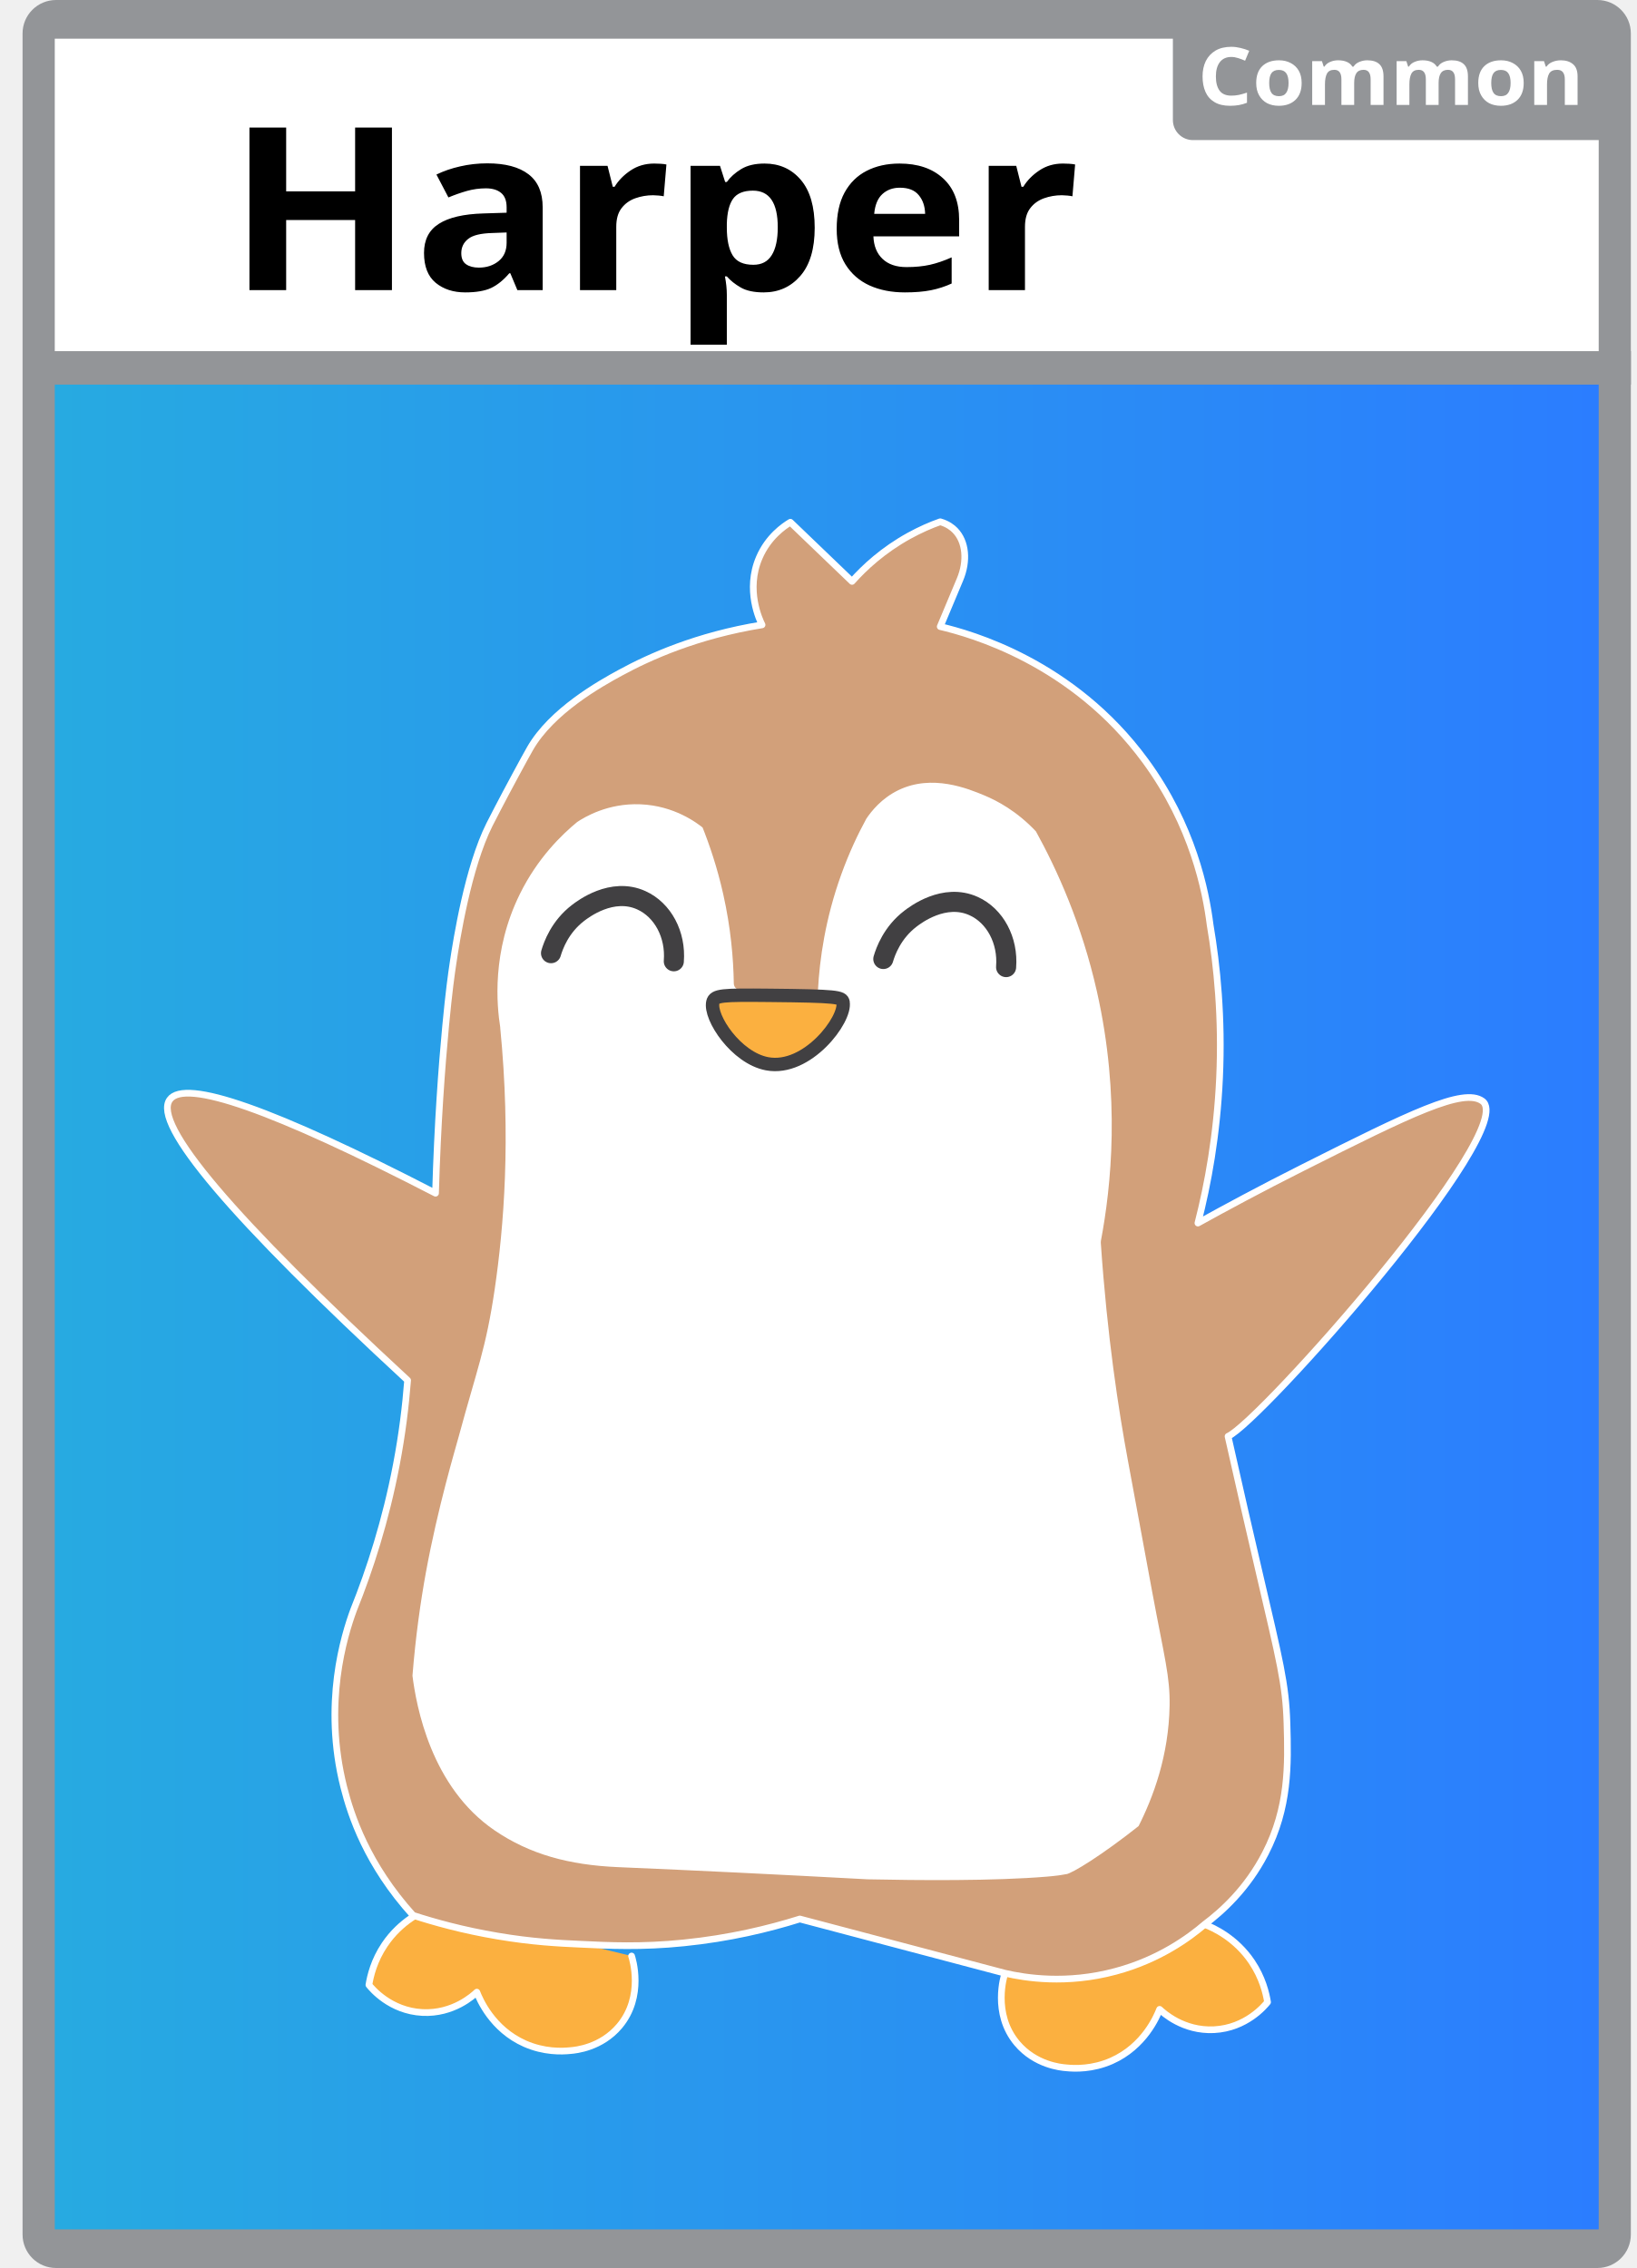
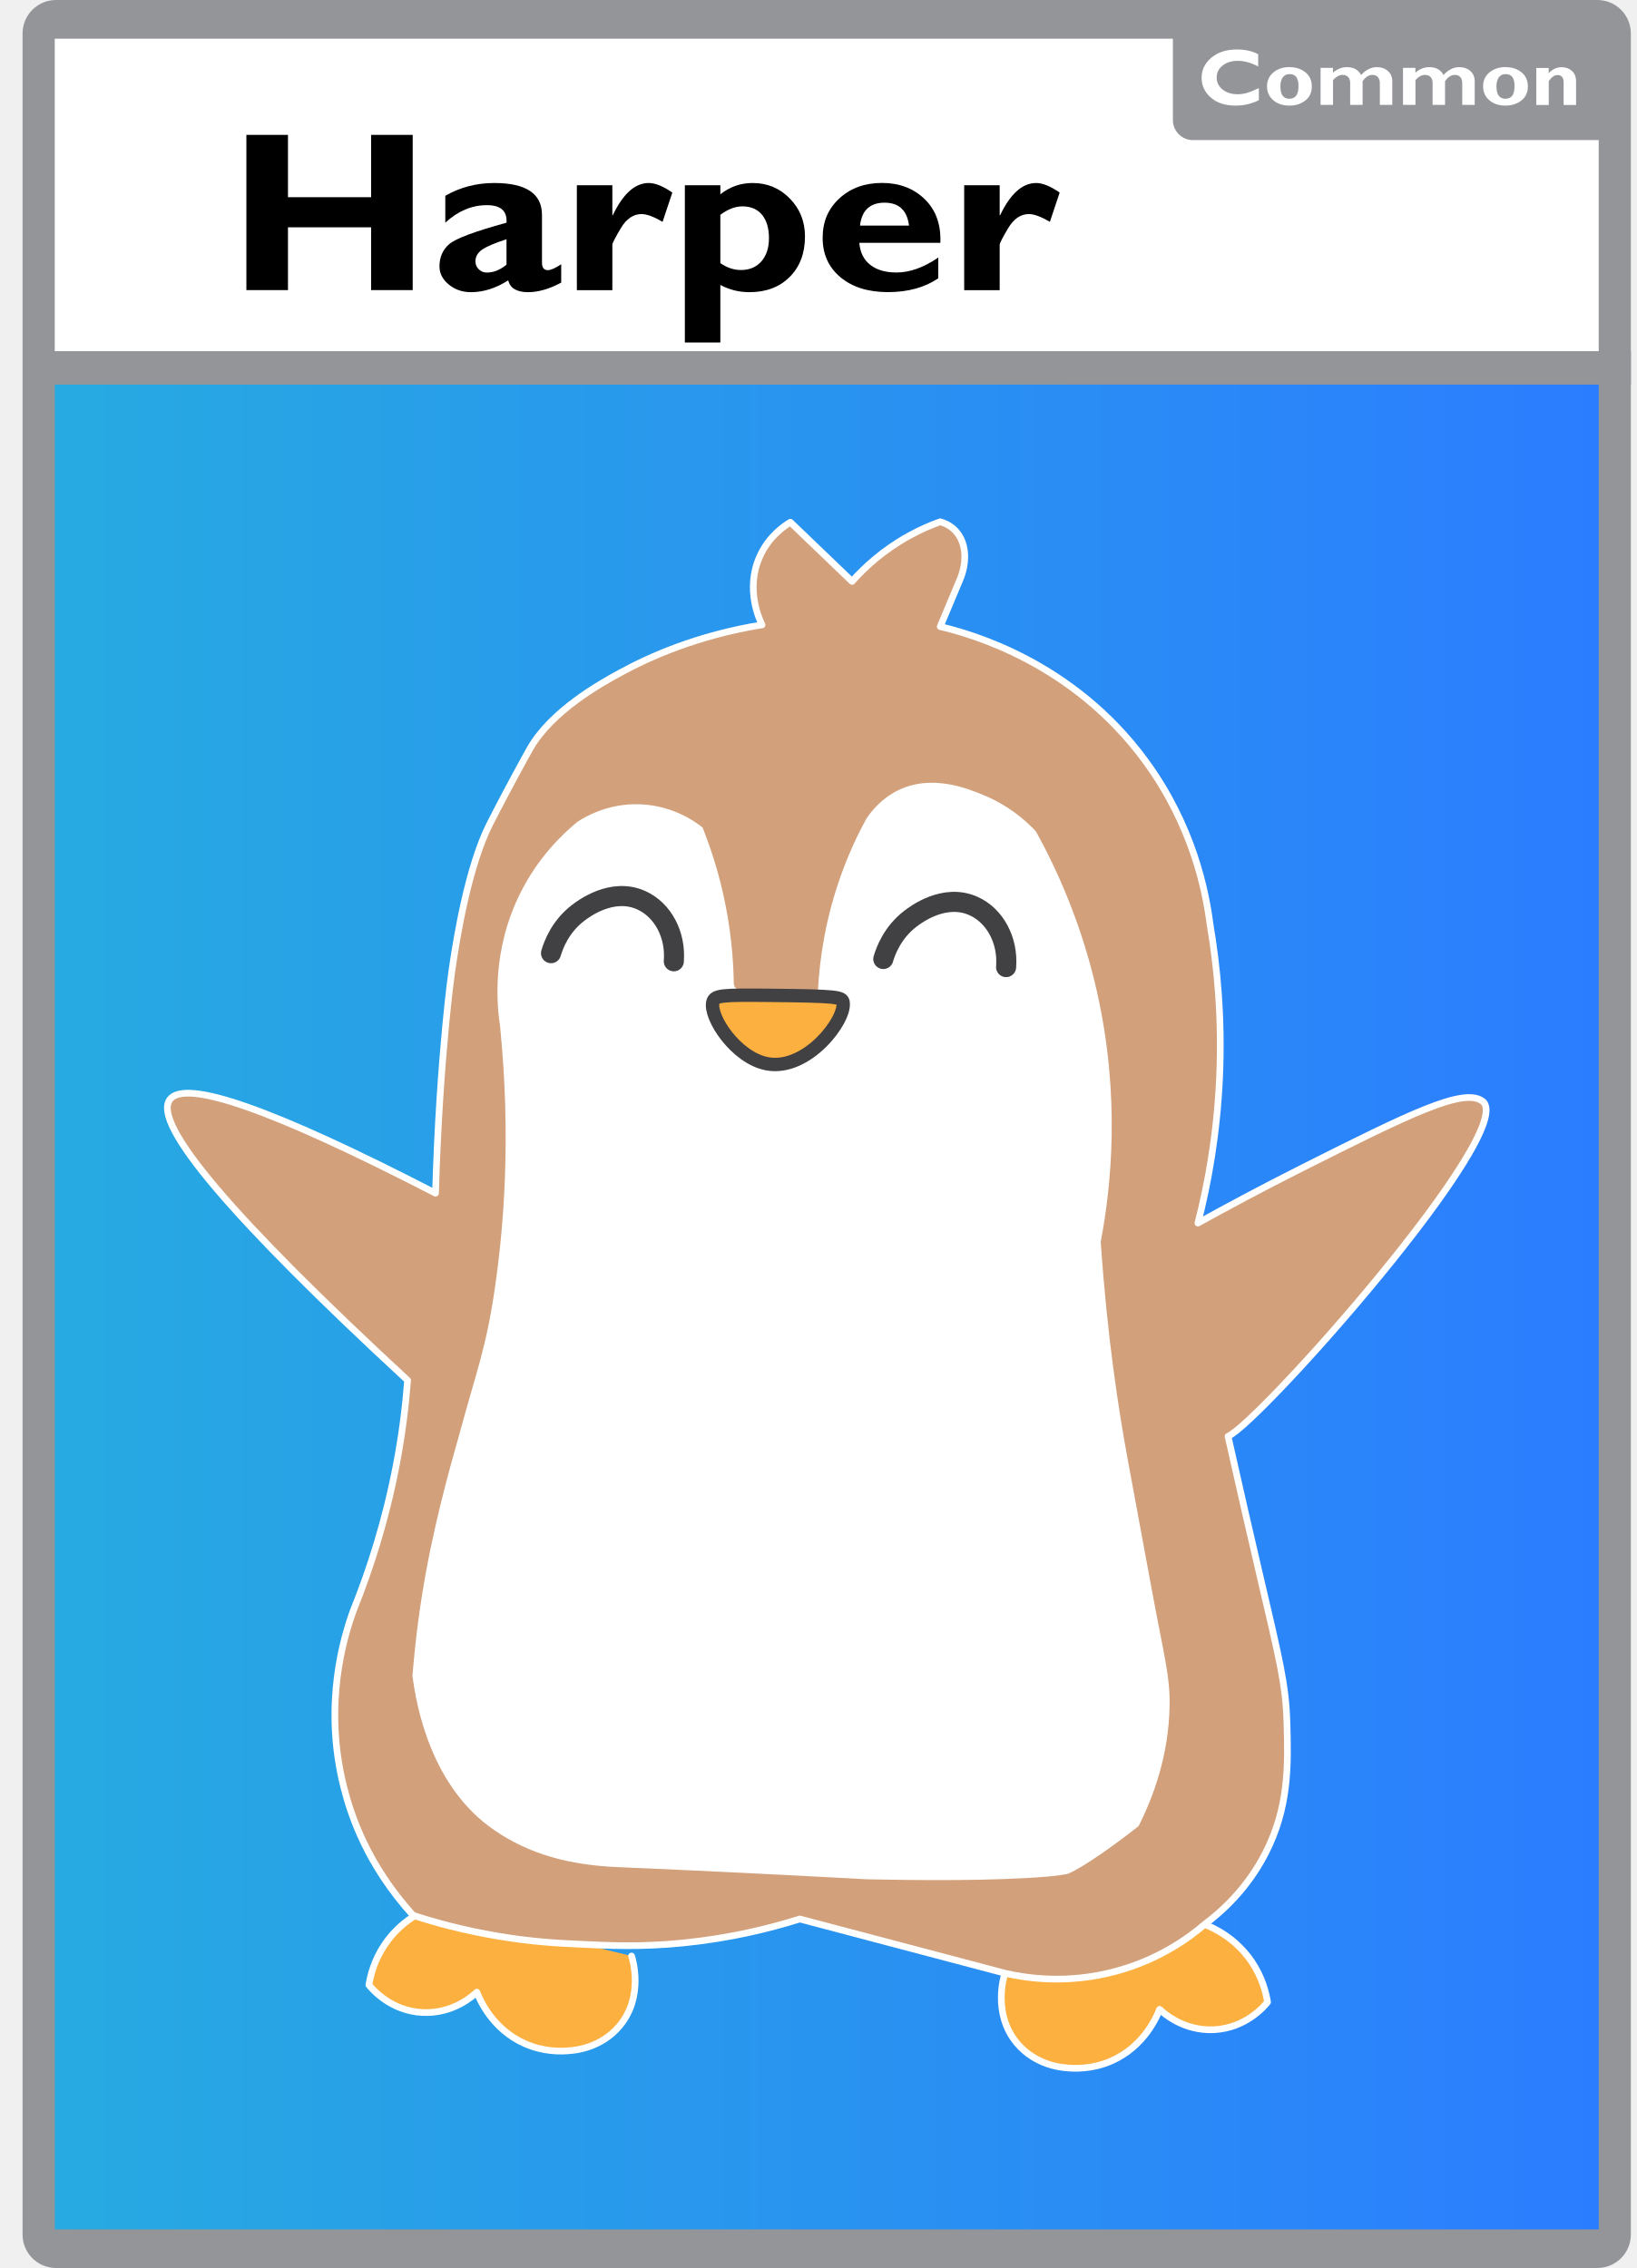
<svg xmlns="http://www.w3.org/2000/svg" id="Outline" width="244.38" height="338.83" viewBox="0 0 244.38 338.83">
  <defs>
    <style>
-       .cls-1 {
-         font-size: 34px;
-       }
- 
      .cls-1, .cls-2 {
-         font-family: GillSansMT-Bold, 'Gill Sans MT';
-         font-weight: 700;
-       }
- 
-       .cls-3, .cls-4, .cls-2 {
        fill: #fff;
      }

-       .cls-5, .cls-4, .cls-6, .cls-7, .cls-8 {
+       .cls-3, .cls-2, .cls-4, .cls-5, .cls-6 {
        stroke-linecap: round;
        stroke-linejoin: round;
      }

-       .cls-5, .cls-6 {
+       .cls-3, .cls-4 {
        stroke: #fff;
      }

-       .cls-5, .cls-8 {
+       .cls-3, .cls-6 {
        fill: #fbb040;
      }

-       .cls-4 {
+       .cls-2 {
        stroke: #d2a07a;
      }

-       .cls-4, .cls-8 {
+       .cls-2, .cls-6 {
        stroke-width: 2px;
      }

-       .cls-6 {
+       .cls-4 {
        fill: #d2a07a;
      }

-       .cls-9 {
+       .cls-7 {
        stroke: #939598;
        stroke-miterlimit: 10;
        stroke-width: 5px;
      }

-       .cls-9, .cls-7 {
+       .cls-7, .cls-5 {
        fill: none;
      }

-       .cls-2 {
-         font-size: 12px;
-       }
- 
-       .cls-10 {
+       .cls-8 {
        fill: #939598;
      }

-       .cls-7 {
+       .cls-5 {
        stroke-width: 3px;
      }

-       .cls-7, .cls-8 {
+       .cls-5, .cls-6 {
        stroke: #414042;
      }

-       .cls-11 {
+       .cls-9 {
        fill: url(#linear-gradient);
      }
    </style>
    <linearGradient id="linear-gradient" x1="8.18" y1="194.01" x2="238.78" y2="194.01" gradientUnits="userSpaceOnUse">
      <stop offset="0" stop-color="#27aae1" />
      <stop offset="1" stop-color="#2b7dff" />
    </linearGradient>
  </defs>
-   <rect class="cls-10" x="3.37" width="240.21" height="338.83" rx="5" ry="5" />
-   <rect class="cls-11" x="8.18" y="54.96" width="230.6" height="278.1" />
-   <path class="cls-5" d="M94.33,292.22c.11.31,1.93,6.01-1.81,10.46-2.73,3.25-6.55,3.61-7.32,3.67-1.34.14-3.94.22-6.79-1.03-4.91-2.17-6.79-6.67-7.19-7.7-.51.48-3.52,3.27-8.13,3.04-4.81-.25-7.57-3.59-7.99-4.12.22-1.37.77-3.66,2.35-6.01,2.41-3.58,5.71-5.08,7.05-5.6" />
-   <path class="cls-5" d="M150.09,294.79c-.11.31-1.93,6.01,1.81,10.46,2.73,3.25,6.55,3.61,7.32,3.67,1.34.14,3.94.22,6.79-1.03,4.91-2.17,6.79-6.67,7.19-7.7.51.48,3.52,3.27,8.13,3.04,4.81-.25,7.57-3.59,7.99-4.12-.22-1.37-.77-3.66-2.35-6.01-2.41-3.58-5.71-5.08-7.05-5.6" />
-   <path class="cls-6" d="M183.42,214.59c1.86,8.28,3.43,15.13,4.57,19.98,3.17,13.61,4.05,16.95,4.23,22.88.19,6.22.3,12.6-3.23,19.44-2.72,5.29-6.5,8.68-9.06,10.6-2.31,1.98-6.78,5.27-13.3,7.02-7.35,1.98-13.51.98-16.53.28-10.21-2.7-20.43-5.4-30.64-8.1-4.65,1.46-10.5,2.88-17.33,3.57-6.33.65-11.31.4-15.45.2-3.33-.15-7.25-.35-12.36-1.22-5.16-.87-9.44-2.06-12.63-3.1-6.85-7.58-9.26-14.86-10.35-19.18-3.12-12.4.06-22.6,1.48-26.46,2.42-6.01,4.78-13.3,6.39-21.74.85-4.47,1.37-8.68,1.67-12.55-26.28-24.29-38.12-38.27-35.53-41.92,2.26-3.19,15.49,1.47,39.7,13.97.3-10.47.94-18.96,1.51-24.99.5-5.26.86-7.76,1.11-9.43.52-3.46,2.22-14.24,5.44-20.66.25-.49,1.79-3.52,3.9-7.42.93-1.73,1.87-3.44,2.15-3.92,3.23-5.65,10.5-9.71,13.5-11.34,4.28-2.33,11.4-5.57,21.16-7.15-.34-.68-2.51-5.2-.41-10.06,1.32-3.07,3.66-4.68,4.64-5.27,3.07,2.95,6.14,5.89,9.21,8.84,1.86-2.09,4.65-4.68,8.53-6.82,1.64-.9,3.21-1.59,4.64-2.09,1.15.33,1.84.9,2.21,1.28,1.64,1.67,1.91,4.57.74,7.35-.98,2.35-1.97,4.69-2.95,7.03,4.53,1.07,19.81,5.29,30.63,20.05,7.09,9.66,9.04,19.44,9.68,24.5,1.04,6.11,1.82,13.89,1.41,22.88-.39,8.54-1.74,15.88-3.23,21.68,4.02-2.23,9.36-5.11,15.72-8.31,15.92-8,23.94-11.96,26.77-9.91,5.67,4.11-33.24,48-37.99,50.08Z" />
-   <path class="cls-4" d="M73.71,153.57c1.63,16.53.53,29.76-.81,38.88-1.3,8.85-2.63,11.85-5.31,21.75-.51,1.9-3.17,10.71-4.97,20.58-.78,4.28-1.54,9.53-2.02,15.59.59,4.71,2.82,17.15,12.7,23.9,5.45,3.72,11.54,5.35,18.94,5.67,5.88.25,11.8.52,17.74.81,6.55.32,13.07.66,19.55,1.01,7.42.16,19.02.27,27.01-.41.43-.04,1-.09,1.69-.18,0,0,.69-.1,1.33-.22,1.11-.21,5.62-2.99,11.29-7.49,2.37-4.65,4.71-11.01,4.84-18.63.07-4.52-.78-7.31-2.62-17.21-1.22-6.55-2.41-13.1-3.63-19.64-1.38-7.45-3.07-18.36-4.03-32.4,1.55-8.22,2.99-21.74-.6-37.67-2.31-10.24-6.02-18.42-9.27-24.3-3.08-3.3-6.23-4.9-8.06-5.67-2.56-1.07-8.24-3.43-13.7-.81-2.76,1.33-4.41,3.42-5.24,4.66-1.33,2.43-2.66,5.27-3.83,8.51-2.43,6.74-3.29,12.87-3.54,17.59-2.31-.33-4.62-.65-6.94-.98h-3.63c-.06-3.78-.45-8.41-1.61-13.57-.89-3.97-2.06-7.43-3.22-10.33-1.12-.92-4.71-3.63-10.08-3.85-5.16-.21-8.85,2.02-10.08,2.84-2.41,1.98-6.13,5.57-8.87,11.14-4.37,8.87-3.53,17.2-3.02,20.45Z" />
-   <path class="cls-7" d="M82.3,142.4c.34-1.15,1.33-3.94,4.05-6.02.72-.55,5.06-3.88,9.45-1.88,3.18,1.44,5.16,5.11,4.84,9.11" />
-   <path class="cls-7" d="M131.93,143.27c.34-1.15,1.33-3.94,4.05-6.02.72-.55,5.06-3.88,9.45-1.88,3.18,1.44,5.16,5.11,4.84,9.11" />
-   <path class="cls-8" d="M125.92,149.72c-.16-.77-.87-.92-11.02-1.02-7.05-.07-8.18-.02-8.43,1.02-.53,2.28,3.48,8.33,8.1,9.2,6,1.13,11.86-6.66,11.34-9.2Z" />
-   <rect class="cls-3" x="8.18" y="5.78" width="230.6" height="49.18" />
-   <path class="cls-10" d="M175.18,5.17h64.83v15.76h-61.83c-1.66,0-3-1.34-3-3V5.17h0Z" />
-   <text class="cls-1" transform="translate(33.98 43.34) scale(1.07 1)">
-     <tspan x="0" y="0">Harper</tspan>
-   </text>
-   <text class="cls-2" transform="translate(178.86 15.68) scale(1.07 1)">
-     <tspan x="0" y="0">Common</tspan>
-   </text>
-   <line class="cls-9" x1="5.96" y1="54.96" x2="243.59" y2="54.96" />
+   <rect class="cls-8" x="3.37" width="240.21" height="338.83" rx="5" ry="5" />
+   <rect class="cls-9" x="8.18" y="54.96" width="230.6" height="278.1" />
+   <path class="cls-3" d="M94.33,292.22c.11.31,1.93,6.01-1.81,10.46-2.73,3.25-6.55,3.61-7.32,3.67-1.34.14-3.94.22-6.79-1.03-4.91-2.17-6.79-6.67-7.19-7.7-.51.48-3.52,3.27-8.13,3.04-4.81-.25-7.57-3.59-7.99-4.12.22-1.37.77-3.66,2.35-6.01,2.41-3.58,5.71-5.08,7.05-5.6" />
+   <path class="cls-3" d="M150.09,294.79c-.11.31-1.93,6.01,1.81,10.46,2.73,3.25,6.55,3.61,7.32,3.67,1.34.14,3.94.22,6.79-1.03,4.91-2.17,6.79-6.67,7.19-7.7.51.48,3.52,3.27,8.13,3.04,4.81-.25,7.57-3.59,7.99-4.12-.22-1.37-.77-3.66-2.35-6.01-2.41-3.58-5.71-5.08-7.05-5.6" />
+   <path class="cls-4" d="M183.42,214.59c1.86,8.28,3.43,15.13,4.57,19.98,3.17,13.61,4.05,16.95,4.23,22.88.19,6.22.3,12.6-3.23,19.44-2.72,5.29-6.5,8.68-9.06,10.6-2.31,1.98-6.78,5.27-13.3,7.02-7.35,1.98-13.51.98-16.53.28-10.21-2.7-20.43-5.4-30.64-8.1-4.65,1.46-10.5,2.88-17.33,3.57-6.33.65-11.31.4-15.45.2-3.33-.15-7.25-.35-12.36-1.22-5.16-.87-9.44-2.06-12.63-3.1-6.85-7.58-9.26-14.86-10.35-19.18-3.12-12.4.06-22.6,1.48-26.46,2.42-6.01,4.78-13.3,6.39-21.74.85-4.47,1.37-8.68,1.67-12.55-26.28-24.29-38.12-38.27-35.53-41.92,2.26-3.19,15.49,1.47,39.7,13.97.3-10.47.94-18.96,1.51-24.99.5-5.26.86-7.76,1.11-9.43.52-3.46,2.22-14.24,5.44-20.66.25-.49,1.79-3.52,3.9-7.42.93-1.73,1.87-3.44,2.15-3.92,3.23-5.65,10.5-9.71,13.5-11.34,4.28-2.33,11.4-5.57,21.16-7.15-.34-.68-2.51-5.2-.41-10.06,1.32-3.07,3.66-4.68,4.64-5.27,3.07,2.95,6.14,5.89,9.21,8.84,1.86-2.09,4.65-4.68,8.53-6.82,1.64-.9,3.21-1.59,4.64-2.09,1.15.33,1.84.9,2.21,1.28,1.64,1.67,1.91,4.57.74,7.35-.98,2.35-1.97,4.69-2.95,7.03,4.53,1.07,19.81,5.29,30.63,20.05,7.09,9.66,9.04,19.44,9.68,24.5,1.04,6.11,1.82,13.89,1.41,22.88-.39,8.54-1.74,15.88-3.23,21.68,4.02-2.23,9.36-5.11,15.72-8.31,15.92-8,23.94-11.96,26.77-9.91,5.67,4.11-33.24,48-37.99,50.08Z" />
+   <path class="cls-2" d="M73.71,153.57c1.63,16.53.53,29.76-.81,38.88-1.3,8.85-2.63,11.85-5.31,21.75-.51,1.9-3.17,10.71-4.97,20.58-.78,4.28-1.54,9.53-2.02,15.59.59,4.71,2.82,17.15,12.7,23.9,5.45,3.72,11.54,5.35,18.94,5.67,5.88.25,11.8.52,17.74.81,6.55.32,13.07.66,19.55,1.01,7.42.16,19.02.27,27.01-.41.43-.04,1-.09,1.69-.18,0,0,.69-.1,1.33-.22,1.11-.21,5.62-2.99,11.29-7.49,2.37-4.65,4.71-11.01,4.84-18.63.07-4.52-.78-7.31-2.62-17.21-1.22-6.55-2.41-13.1-3.63-19.64-1.38-7.45-3.07-18.36-4.03-32.4,1.55-8.22,2.99-21.74-.6-37.67-2.31-10.24-6.02-18.42-9.27-24.3-3.08-3.3-6.23-4.9-8.06-5.67-2.56-1.07-8.24-3.43-13.7-.81-2.76,1.33-4.41,3.42-5.24,4.66-1.33,2.43-2.66,5.27-3.83,8.51-2.43,6.74-3.29,12.87-3.54,17.59-2.31-.33-4.62-.65-6.94-.98h-3.63c-.06-3.78-.45-8.41-1.61-13.57-.89-3.97-2.06-7.43-3.22-10.33-1.12-.92-4.71-3.63-10.08-3.85-5.16-.21-8.85,2.02-10.08,2.84-2.41,1.98-6.13,5.57-8.87,11.14-4.37,8.87-3.53,17.2-3.02,20.45Z" />
+   <path class="cls-5" d="M82.3,142.4c.34-1.15,1.33-3.94,4.05-6.02.72-.55,5.06-3.88,9.45-1.88,3.18,1.44,5.16,5.11,4.84,9.11" />
+   <path class="cls-5" d="M131.93,143.27c.34-1.15,1.33-3.94,4.05-6.02.72-.55,5.06-3.88,9.45-1.88,3.18,1.44,5.16,5.11,4.84,9.11" />
+   <path class="cls-6" d="M125.92,149.72c-.16-.77-.87-.92-11.02-1.02-7.05-.07-8.18-.02-8.43,1.02-.53,2.28,3.48,8.33,8.1,9.2,6,1.13,11.86-6.66,11.34-9.2Z" />
+   <rect class="cls-1" x="8.18" y="5.78" width="230.6" height="49.18" />
+   <path class="cls-8" d="M175.18,5.17h64.83v15.76h-61.83c-1.66,0-3-1.34-3-3V5.17h0Z" />
+   <g>
+     <path d="M61.64,20.15v23.19h-6.21v-9.38h-12.42v9.38h-6.21v-23.19h6.21v9.31h12.42v-9.31h6.21Z" />
+     <path d="M83.82,39.48v2.74c-1.76.95-3.41,1.43-4.96,1.43-1.67,0-2.65-.59-2.96-1.76-1.84,1.17-3.69,1.76-5.55,1.76-1.31,0-2.42-.39-3.34-1.16s-1.37-1.67-1.37-2.69c0-1.36.47-2.46,1.42-3.3.95-.84,3.81-1.92,8.59-3.23.12-1.75-.86-2.62-2.93-2.62-2.25,0-4.32.87-6.21,2.62v-4.02c2.21-1.27,4.65-1.91,7.3-1.91,4.76,0,7.14,1.59,7.14,4.77v7.15c0,.73.29,1.1.87,1.1.44,0,1.11-.29,2-.88ZM75.65,39.54v-3.8c-1.77.58-2.99,1.1-3.65,1.56s-.99,1.05-.99,1.76c0,.46.17.85.5,1.17.33.33.74.49,1.21.49,1,0,1.97-.39,2.93-1.18Z" />
+     <path d="M91.46,27.67v4.48h.07c1.53-3.21,3.32-4.81,5.37-4.81.98,0,2.15.48,3.52,1.43l-1.46,4.37c-1.31-.77-2.36-1.16-3.14-1.16-1.23,0-2.26.71-3.1,2.12-.84,1.41-1.26,2.24-1.26,2.47v6.78h-5.3v-15.67h5.3Z" />
+     <path d="M107.59,27.67v1.36c1.42-1.13,3.02-1.69,4.82-1.69,2.19,0,4.04.77,5.55,2.31s2.27,3.43,2.27,5.67c0,2.52-.76,4.53-2.28,6.05-1.52,1.52-3.52,2.28-6.02,2.28-1.55,0-2.99-.36-4.34-1.08v8.6h-5.3v-23.49h5.3ZM107.59,32.1v7.21c1,.69,2.02,1.03,3.07,1.03,1.28,0,2.3-.43,3.06-1.29.75-.86,1.13-2.02,1.13-3.48s-.35-2.66-1.04-3.49c-.7-.83-1.67-1.25-2.94-1.25-1.06,0-2.15.42-3.28,1.26Z" />
+     <path d="M140.14,38.48v3.1c-2.02,1.37-4.53,2.06-7.51,2.06s-5.33-.74-7.1-2.22-2.66-3.44-2.66-5.88.83-4.36,2.5-5.9c1.67-1.54,3.79-2.31,6.37-2.31s4.72.81,6.38,2.43c1.66,1.62,2.44,3.79,2.33,6.52h-12.1c.11,1.42.65,2.52,1.62,3.28.98.77,2.28,1.15,3.93,1.15,1.99,0,4.07-.75,6.25-2.24ZM128.45,33.7h7.32c-.29-2.28-1.5-3.42-3.66-3.42s-3.4,1.14-3.66,3.42Z" />
+     <path d="M149.31,27.67v4.48h.07c1.53-3.21,3.33-4.81,5.37-4.81.98,0,2.15.48,3.52,1.43l-1.46,4.37c-1.31-.77-2.36-1.16-3.14-1.16-1.22,0-2.26.71-3.1,2.12-.84,1.41-1.26,2.24-1.26,2.47v6.78h-5.3v-15.67h5.3Z" />
+   </g>
+   <g>
+     <path class="cls-1" d="M188.02,13.18v1.79c-1.1.54-2.25.81-3.45.81-1.56,0-2.8-.4-3.72-1.2s-1.38-1.79-1.38-2.97.49-2.17,1.46-2.99,2.24-1.23,3.81-1.23c1.25,0,2.31.24,3.18.72v1.82c-1.06-.56-2.07-.84-3.02-.84s-1.7.23-2.29.7c-.59.47-.89,1.06-.89,1.78s.29,1.33.88,1.8,1.33.71,2.24.71c.45,0,.89-.06,1.3-.17.42-.11,1.04-.36,1.87-.74Z" />
+     <path class="cls-1" d="M192.6,10.03c.93,0,1.72.25,2.36.76s.97,1.22.97,2.12-.33,1.62-.99,2.12c-.66.5-1.44.75-2.35.75-.98,0-1.79-.27-2.41-.8-.62-.53-.94-1.23-.94-2.08s.32-1.56.96-2.09c.64-.52,1.44-.79,2.39-.79ZM192.6,14.75c.89,0,1.34-.63,1.34-1.88s-.45-1.8-1.34-1.8c-.43,0-.76.16-1,.48-.24.32-.36.77-.36,1.36,0,1.23.45,1.85,1.36,1.85Z" />
+     <path class="cls-1" d="M199.09,10.15v.71c.63-.55,1.32-.83,2.06-.83,1.02,0,1.73.39,2.14,1.18.72-.79,1.5-1.18,2.34-1.18.68,0,1.24.19,1.67.58.43.39.65.89.65,1.51v3.55h-1.86v-3.24c0-.39-.1-.69-.29-.91-.19-.22-.46-.33-.81-.33-.54,0-1.04.31-1.47.94v3.54h-1.86v-3.28c0-.39-.1-.68-.31-.89-.21-.21-.48-.31-.83-.31-.49,0-.96.26-1.42.77v3.71h-1.86v-5.53h1.86Z" />
+     <path class="cls-1" d="M211.4,10.15v.71c.63-.55,1.32-.83,2.06-.83,1.02,0,1.73.39,2.14,1.18.72-.79,1.5-1.18,2.34-1.18.68,0,1.24.19,1.67.58.43.39.65.89.65,1.51v3.55h-1.86v-3.24c0-.39-.1-.69-.29-.91-.19-.22-.46-.33-.81-.33-.54,0-1.04.31-1.47.94v3.54h-1.86v-3.28c0-.39-.1-.68-.31-.89-.21-.21-.48-.31-.83-.31-.49,0-.96.26-1.42.77v3.71h-1.86v-5.53h1.86Z" />
+     <path class="cls-1" d="M224.87,10.03c.93,0,1.72.25,2.36.76s.97,1.22.97,2.12-.33,1.62-.99,2.12c-.66.5-1.44.75-2.35.75-.98,0-1.79-.27-2.41-.8-.62-.53-.94-1.23-.94-2.08s.32-1.56.96-2.09c.64-.52,1.44-.79,2.39-.79ZM224.87,14.75c.89,0,1.34-.63,1.34-1.88s-.45-1.8-1.34-1.8c-.43,0-.76.16-1,.48-.24.32-.36.77-.36,1.36,0,1.23.45,1.85,1.36,1.85Z" />
+     <path class="cls-1" d="M231.31,10.15v.79c.55-.6,1.19-.9,1.93-.9.62,0,1.13.18,1.54.55s.62.89.62,1.58v3.52h-1.86v-3.37c0-.74-.31-1.11-.92-1.11-.44,0-.87.3-1.3.91v3.57h-1.86v-5.53h1.86Z" />
+   </g>
+   <line class="cls-7" x1="5.96" y1="54.96" x2="243.59" y2="54.96" />
</svg>
